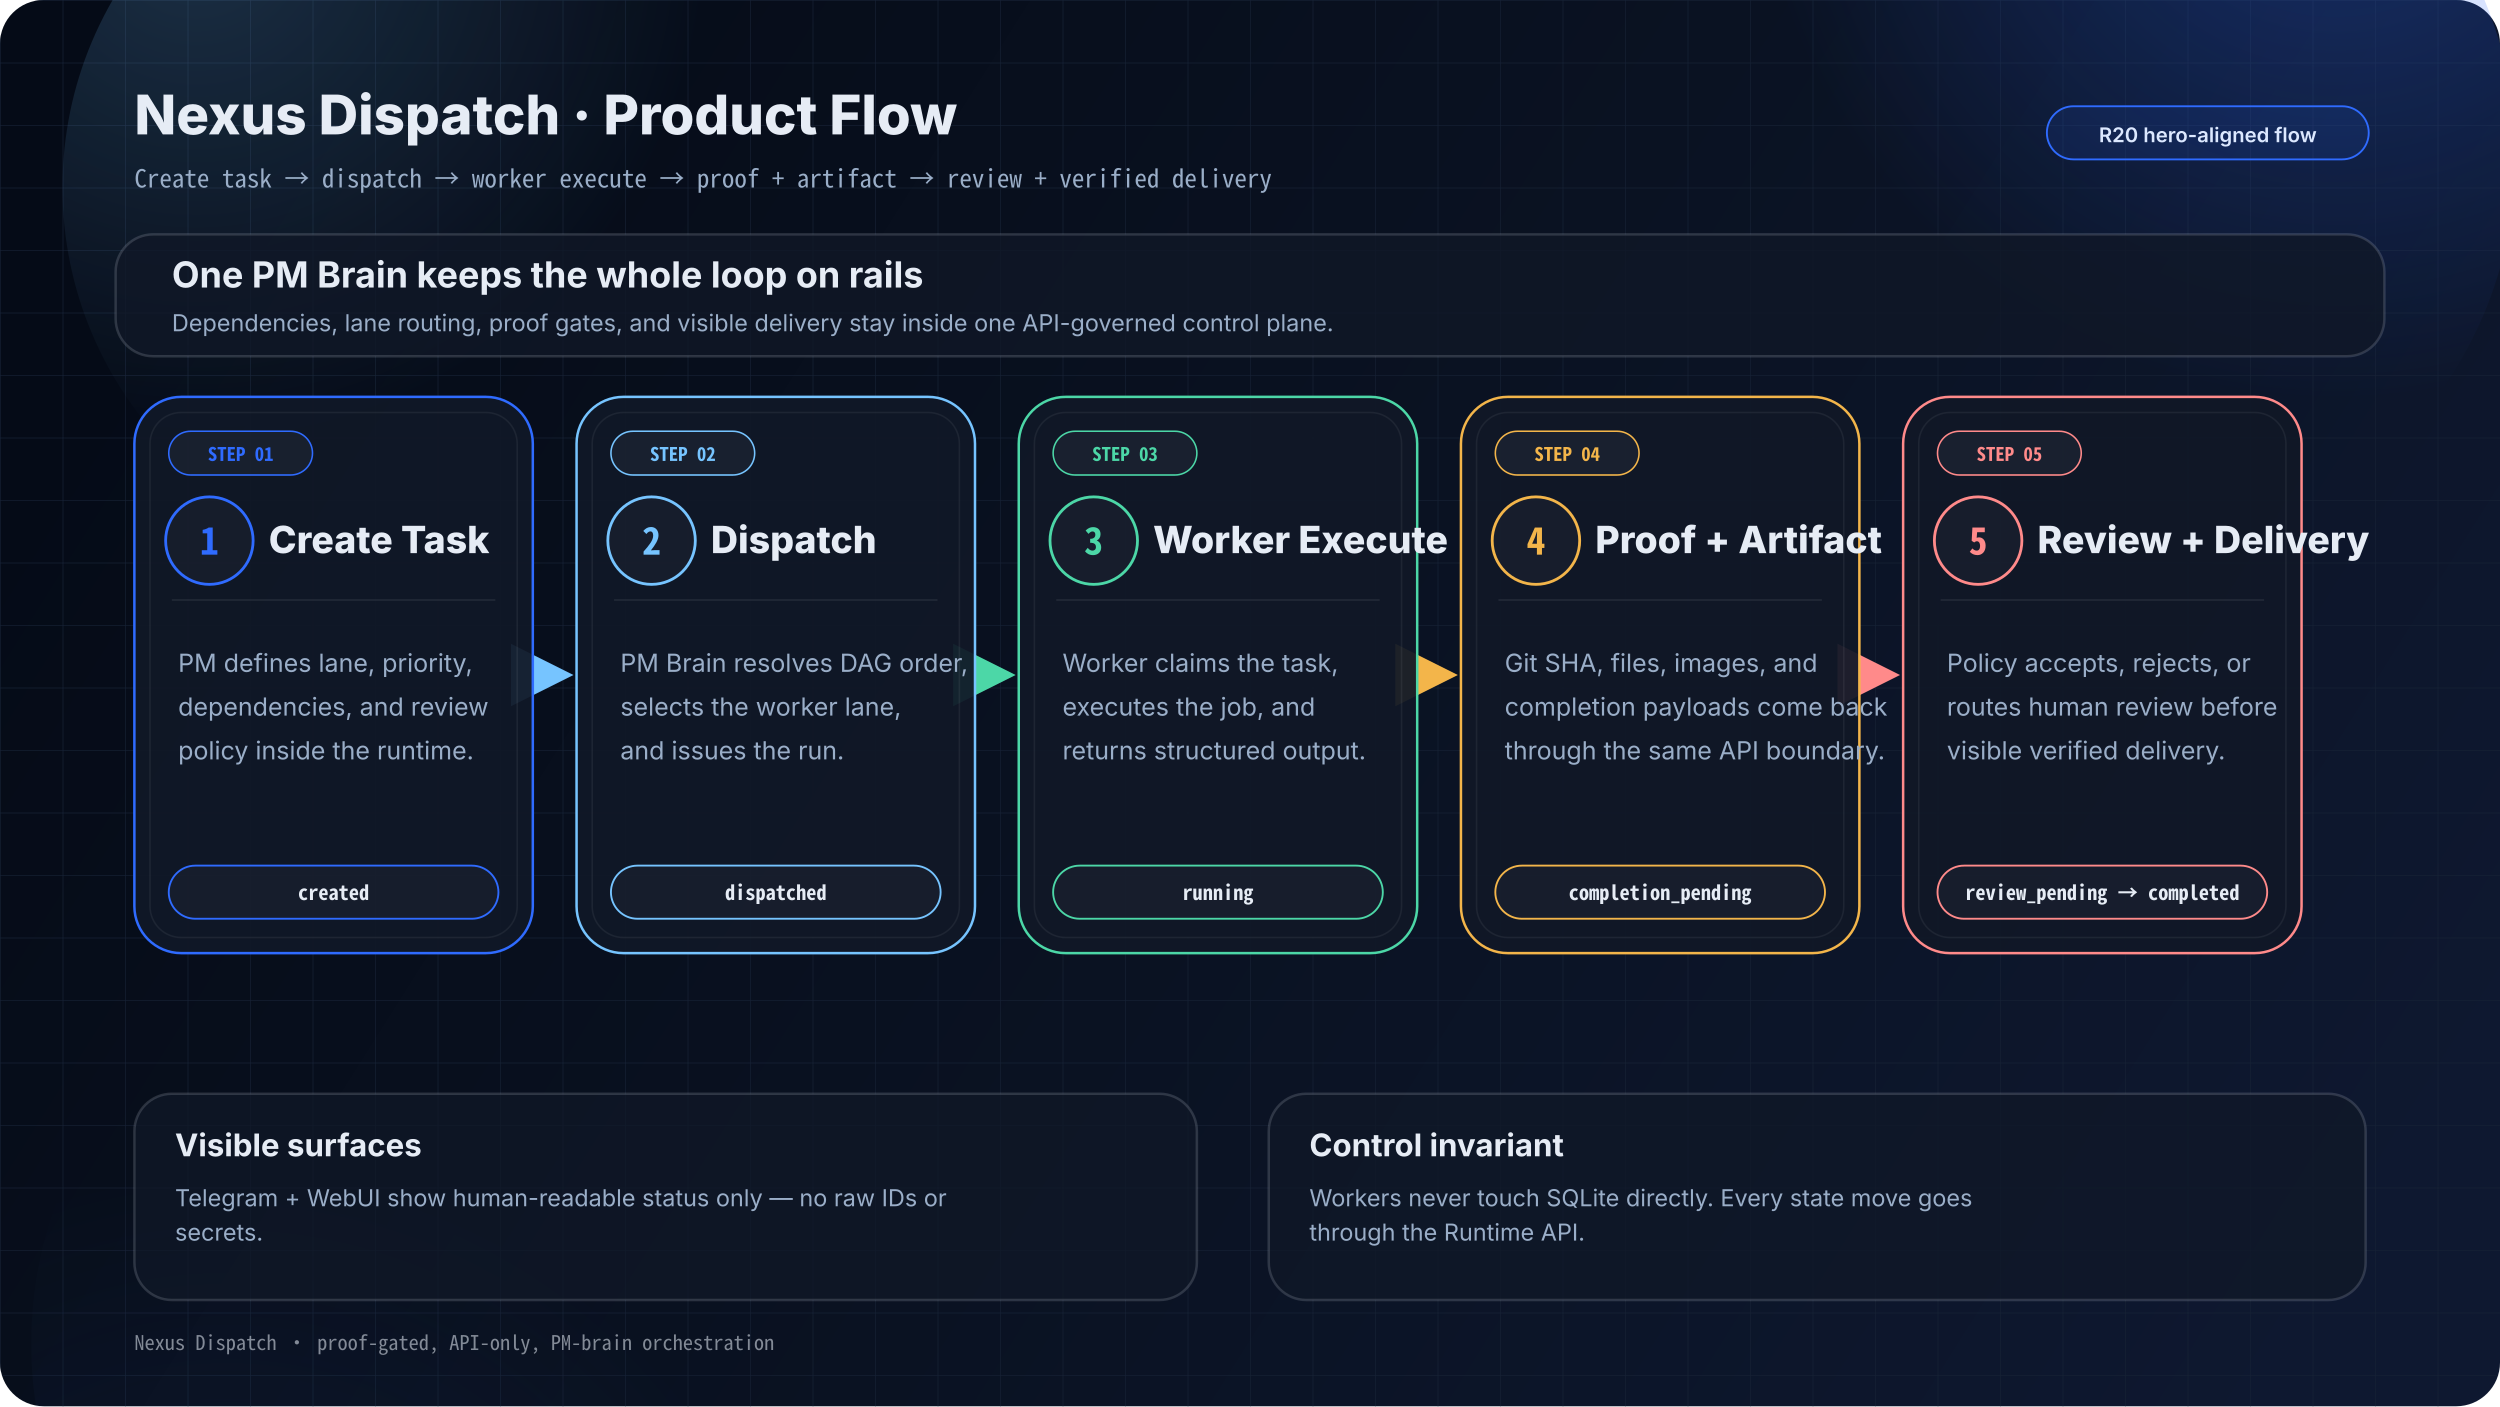
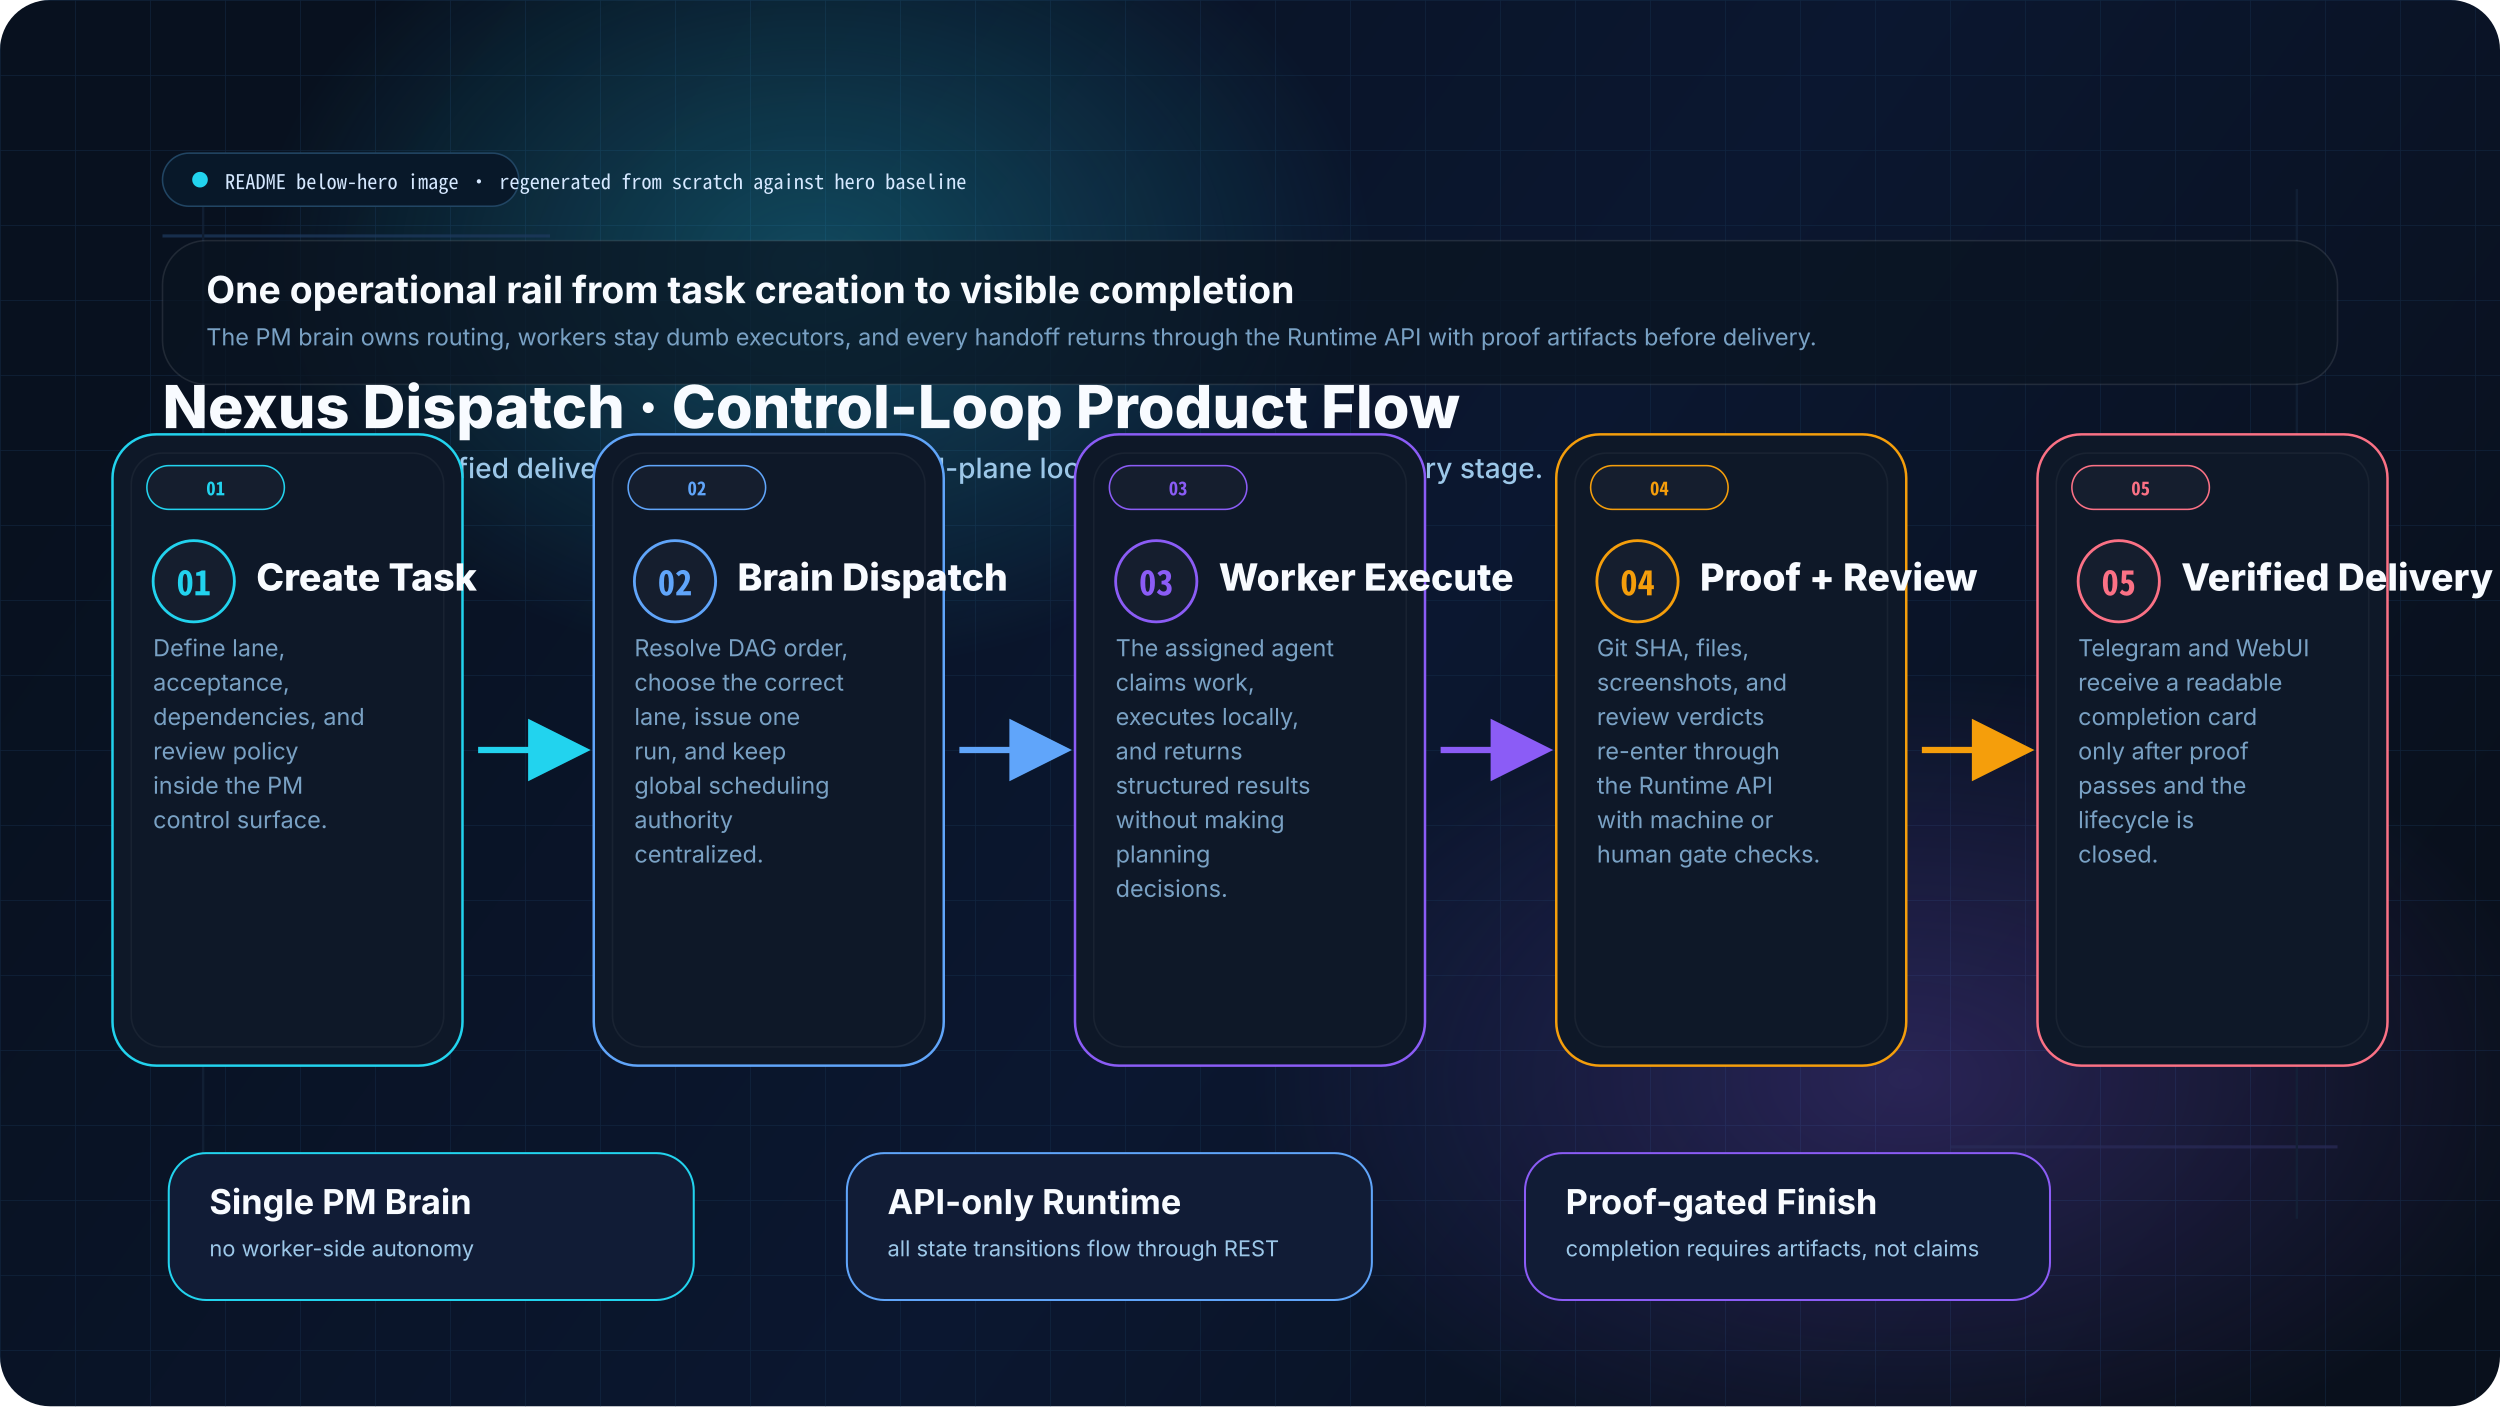
<svg xmlns="http://www.w3.org/2000/svg" width="1600" height="900" viewBox="0 0 1600 900" fill="none">
  <defs>
-     <linearGradient id="bgGrad" x1="180" y1="40" x2="1480" y2="860" gradientUnits="userSpaceOnUse">
-       <stop stop-color="#050B17" />
-       <stop offset="0.5" stop-color="#0A1222" />
-       <stop offset="1" stop-color="#0E1830" />
+     <linearGradient id="bg" x1="220" y1="40" x2="1380" y2="860" gradientUnits="userSpaceOnUse">
+       <stop stop-color="#08111F" />
+       <stop offset="0.55" stop-color="#0B1730" />
+       <stop offset="1" stop-color="#09101C" />
    </linearGradient>
-     <radialGradient id="glowBlue" cx="78%" cy="8%" r="72%">
-       <stop offset="0%" stop-color="rgba(47,107,255,0.32)" />
-       <stop offset="100%" stop-color="rgba(47,107,255,0)" />
+     <radialGradient id="glowCyan" cx="0" cy="0" r="1" gradientUnits="userSpaceOnUse" gradientTransform="translate(520 170) rotate(90) scale(260 360)">
+       <stop stop-color="#22D3EE" stop-opacity="0.28" />
+       <stop offset="1" stop-color="#22D3EE" stop-opacity="0" />
    </radialGradient>
-     <radialGradient id="glowCyan" cx="18%" cy="16%" r="68%">
-       <stop offset="0%" stop-color="rgba(118,196,255,0.20)" />
-       <stop offset="100%" stop-color="rgba(118,196,255,0)" />
+     <radialGradient id="glowViolet" cx="0" cy="0" r="1" gradientUnits="userSpaceOnUse" gradientTransform="translate(1220 690) rotate(90) scale(260 420)">
+       <stop stop-color="#8B5CF6" stop-opacity="0.24" />
+       <stop offset="1" stop-color="#8B5CF6" stop-opacity="0" />
    </radialGradient>
-     <radialGradient id="glowBottom" cx="24%" cy="100%" r="72%">
-       <stop offset="0%" stop-color="rgba(49,90,158,0.15)" />
-       <stop offset="100%" stop-color="rgba(49,90,158,0)" />
-     </radialGradient>
-     <pattern id="grid" width="40" height="40" patternUnits="userSpaceOnUse">
-       <path d="M 40 0 L 0 0 0 40" fill="none" stroke="#162235" stroke-width="0.8" />
+     <pattern id="grid" width="48" height="48" patternUnits="userSpaceOnUse">
+       <path d="M48 0H0V48" stroke="#17304D" stroke-width="1" stroke-opacity="0.55" />
    </pattern>
-     <filter id="softGlow" x="-50%" y="-50%" width="200%" height="200%">
-       <feGaussianBlur stdDeviation="18" result="blur" />
-       <feMerge>
-         <feMergeNode in="blur" />
-         <feMergeNode in="SourceGraphic" />
-       </feMerge>
-     </filter>
-     <marker id="arrowBlue" markerWidth="10" markerHeight="10" refX="8" refY="5" orient="auto">
-       <path d="M0 0L10 5L0 10Z" fill="#76C4FF" />
+     <marker id="arrow1" markerWidth="10" markerHeight="10" refX="8" refY="5" orient="auto">
+       <path d="M0 0L10 5L0 10Z" fill="#22D3EE" />
    </marker>
-     <marker id="arrowGreen" markerWidth="10" markerHeight="10" refX="8" refY="5" orient="auto">
-       <path d="M0 0L10 5L0 10Z" fill="#4CD7A7" />
+     <marker id="arrow2" markerWidth="10" markerHeight="10" refX="8" refY="5" orient="auto">
+       <path d="M0 0L10 5L0 10Z" fill="#60A5FA" />
    </marker>
-     <marker id="arrowAmber" markerWidth="10" markerHeight="10" refX="8" refY="5" orient="auto">
-       <path d="M0 0L10 5L0 10Z" fill="#F3B54A" />
+     <marker id="arrow3" markerWidth="10" markerHeight="10" refX="8" refY="5" orient="auto">
+       <path d="M0 0L10 5L0 10Z" fill="#8B5CF6" />
    </marker>
-     <marker id="arrowRose" markerWidth="10" markerHeight="10" refX="8" refY="5" orient="auto">
-       <path d="M0 0L10 5L0 10Z" fill="#FF8A8A" />
-     </marker>
-     <marker id="arrowSlate" markerWidth="10" markerHeight="10" refX="8" refY="5" orient="auto">
-       <path d="M0 0L10 5L0 10Z" fill="#9AAEC8" />
+     <marker id="arrow4" markerWidth="10" markerHeight="10" refX="8" refY="5" orient="auto">
+       <path d="M0 0L10 5L0 10Z" fill="#F59E0B" />
    </marker>
  </defs>
-   <rect width="1600" height="900" rx="28" fill="url(#bgGrad)" />
-   <rect width="1600" height="900" rx="28" fill="url(#grid)" />
-   <circle cx="1350" cy="100" r="260" fill="url(#glowBlue)" />
-   <circle cx="280" cy="120" r="240" fill="url(#glowCyan)" />
-   <circle cx="280" cy="860" r="260" fill="url(#glowBottom)" />
-   <text x="86" y="86" fill="#E6ECF5" font-size="35" font-weight="800" font-family="'Inter','Noto Sans CJK SC','Noto Sans CJK TC','Microsoft YaHei','PingFang SC','PingFang TC','DejaVu Sans',sans-serif" text-anchor="start">Nexus Dispatch · Product Flow</text>
-   <text x="86" y="120" fill="#9AAEC8" font-size="16" font-weight="400" font-family="'JetBrains Mono','Noto Sans Mono CJK SC','Noto Sans Mono CJK TC','DejaVu Sans Mono',monospace" text-anchor="start">Create task → dispatch → worker execute → proof + artifact → review + verified delivery</text>
-   <rect x="1310" y="68" width="206" height="34" rx="17" fill="rgba(47,107,255,0.10)" stroke="#2F6BFF" stroke-width="1.2" />
-   <text x="1413" y="91" fill="#DCE8FF" font-size="13" font-weight="600" font-family="'Inter','Noto Sans CJK SC','Noto Sans CJK TC','Microsoft YaHei','PingFang SC','PingFang TC','DejaVu Sans',sans-serif" text-anchor="middle">R20 hero-aligned flow</text>
-   <rect x="74" y="150" width="1452" height="78" rx="24" fill="rgba(16,24,39,0.78)" stroke="rgba(230,236,245,0.16)" stroke-width="1.6" />
-   <text x="110" y="184" fill="#E6ECF5" font-size="23" font-weight="700" font-family="'Inter','Noto Sans CJK SC','Noto Sans CJK TC','Microsoft YaHei','PingFang SC','PingFang TC','DejaVu Sans',sans-serif" text-anchor="start">One PM Brain keeps the whole loop on rails</text>
-   <text x="110" y="212" fill="#9AAEC8" font-size="15" font-weight="400" font-family="'Inter','Noto Sans CJK SC','Noto Sans CJK TC','Microsoft YaHei','PingFang SC','PingFang TC','DejaVu Sans',sans-serif" text-anchor="start">Dependencies, lane routing, proof gates, and visible delivery stay inside one API-governed control plane.</text>
-   <path d="M349 432 L359 432" stroke="#76C4FF" stroke-width="4" marker-end="url(#arrowBlue)" />
-   <path d="M632 432 L642 432" stroke="#4CD7A7" stroke-width="4" marker-end="url(#arrowGreen)" />
-   <path d="M915 432 L925 432" stroke="#F3B54A" stroke-width="4" marker-end="url(#arrowAmber)" />
-   <path d="M1198 432 L1208 432" stroke="#FF8A8A" stroke-width="4" marker-end="url(#arrowRose)" />
-   <rect x="86" y="254" width="255" height="356" rx="30" fill="rgba(16,24,39,0.94)" stroke="#2F6BFF" stroke-width="1.6" />
-   <rect x="96" y="264" width="235" height="336" rx="20" fill="none" stroke="rgba(255,255,255,0.06)" />
-   <rect x="108" y="276" width="92" height="28" rx="14" fill="rgba(255,255,255,0.04)" stroke="#2F6BFF" />
-   <text x="154" y="295" fill="#2F6BFF" font-size="12" font-weight="700" font-family="'JetBrains Mono','Noto Sans Mono CJK SC','Noto Sans Mono CJK TC','DejaVu Sans Mono',monospace" text-anchor="middle">STEP 01</text>
-   <circle cx="134" cy="346" r="28" fill="rgba(255,255,255,0.03)" stroke="#2F6BFF" stroke-width="1.8" />
-   <text x="134" y="355" fill="#2F6BFF" font-size="24" font-weight="800" font-family="'JetBrains Mono','Noto Sans Mono CJK SC','Noto Sans Mono CJK TC','DejaVu Sans Mono',monospace" text-anchor="middle">1</text>
-   <text x="172" y="354" fill="#E6ECF5" font-size="24" font-weight="800" font-family="'Inter','Noto Sans CJK SC','Noto Sans CJK TC','Microsoft YaHei','PingFang SC','PingFang TC','DejaVu Sans',sans-serif" text-anchor="start">Create Task</text>
-   <line x1="110" y1="384" x2="317" y2="384" stroke="rgba(255,255,255,0.08)" />
-   <text x="114" y="430" fill="#9AAEC8" font-size="16" font-weight="400" font-family="'Inter','Noto Sans CJK SC','Noto Sans CJK TC','Microsoft YaHei','PingFang SC','PingFang TC','DejaVu Sans',sans-serif" text-anchor="start">
-     <tspan x="114" dy="0">PM defines lane, priority,</tspan>
-     <tspan x="114" dy="28">dependencies, and review</tspan>
-     <tspan x="114" dy="28">policy inside the runtime.</tspan>
+   <rect width="1600" height="900" rx="32" fill="url(#bg)" />
+   <rect width="1600" height="900" rx="32" fill="url(#grid)" />
+   <rect width="1600" height="900" rx="32" fill="url(#glowCyan)" />
+   <rect width="1600" height="900" rx="32" fill="url(#glowViolet)" />
+   <g opacity="0.7">
+     <path d="M104 151H352" stroke="#1E3A5F" stroke-width="2" />
+     <path d="M1248 734H1496" stroke="#2A2B59" stroke-width="2" />
+     <path d="M130 121L130 780" stroke="#14243A" stroke-width="1.5" />
+     <path d="M1470 121L1470 780" stroke="#14243A" stroke-width="1.5" />
+   </g>
+   <g>
+     <rect x="104" y="98" width="228" height="34" rx="17" fill="#081829" stroke="#214563" />
+     <circle cx="128" cy="115" r="5" fill="#22D3EE" />
+     <text x="144" y="121" fill="#D5E8FF" font-size="13" font-family="JetBrains Mono,Noto Sans Mono CJK SC,Noto Sans Mono CJK TC,DejaVu Sans Mono,monospace">README below-hero image · regenerated from scratch against hero baseline</text>
+   </g>
+   <g>
+     <rect x="104" y="154" width="1392" height="92" rx="28" fill="rgba(10,20,34,0.70)" stroke="rgba(255,255,255,0.10)" />
+     <text x="132" y="194" fill="#F8FBFF" font-size="24" font-weight="700" font-family="Inter,Noto Sans CJK SC,Noto Sans CJK TC,Microsoft YaHei,PingFang SC,PingFang TC,Heiti TC,Arial Unicode MS,DejaVu Sans,sans-serif">One operational rail from task creation to visible completion</text>
+     <text x="132" y="221" fill="#79A1C4" font-size="15" font-weight="400" font-family="Inter,Noto Sans CJK SC,Noto Sans CJK TC,Microsoft YaHei,PingFang SC,PingFang TC,Heiti TC,Arial Unicode MS,DejaVu Sans,sans-serif">
+       <tspan x="132" dy="0">The PM brain owns routing, workers stay dumb executors, and every handoff returns through the Runtime API with proof artifacts before delivery.</tspan>
+     </text>
+   </g>
+   <text x="104" y="274" fill="#F8FBFF" font-size="38" font-weight="800" font-family="Inter,Noto Sans CJK SC,Noto Sans CJK TC,Microsoft YaHei,PingFang SC,PingFang TC,Heiti TC,Arial Unicode MS,DejaVu Sans,sans-serif">Nexus Dispatch · Control-Loop Product Flow</text>
+   <text x="104" y="306" fill="#9CC7E8" font-size="18" font-weight="500" font-family="Inter,Noto Sans CJK SC,Noto Sans CJK TC,Microsoft YaHei,PingFang SC,PingFang TC,Heiti TC,Arial Unicode MS,DejaVu Sans,sans-serif">
+     <tspan x="104" dy="0">From PM intent to verified delivery — one premium control-plane loop with visible proof at every stage.</tspan>
  </text>
-   <rect x="108" y="554" width="211" height="34" rx="17" fill="rgba(255,255,255,0.03)" stroke="#2F6BFF" stroke-width="1.2" />
-   <text x="213.5" y="576" fill="#E6ECF5" font-size="13" font-weight="600" font-family="'JetBrains Mono','Noto Sans Mono CJK SC','Noto Sans Mono CJK TC','DejaVu Sans Mono',monospace" text-anchor="middle">created</text>
-   <rect x="369" y="254" width="255" height="356" rx="30" fill="rgba(16,24,39,0.94)" stroke="#76C4FF" stroke-width="1.6" />
-   <rect x="379" y="264" width="235" height="336" rx="20" fill="none" stroke="rgba(255,255,255,0.06)" />
-   <rect x="391" y="276" width="92" height="28" rx="14" fill="rgba(255,255,255,0.04)" stroke="#76C4FF" />
-   <text x="437" y="295" fill="#76C4FF" font-size="12" font-weight="700" font-family="'JetBrains Mono','Noto Sans Mono CJK SC','Noto Sans Mono CJK TC','DejaVu Sans Mono',monospace" text-anchor="middle">STEP 02</text>
-   <circle cx="417" cy="346" r="28" fill="rgba(255,255,255,0.03)" stroke="#76C4FF" stroke-width="1.8" />
-   <text x="417" y="355" fill="#76C4FF" font-size="24" font-weight="800" font-family="'JetBrains Mono','Noto Sans Mono CJK SC','Noto Sans Mono CJK TC','DejaVu Sans Mono',monospace" text-anchor="middle">2</text>
-   <text x="455" y="354" fill="#E6ECF5" font-size="24" font-weight="800" font-family="'Inter','Noto Sans CJK SC','Noto Sans CJK TC','Microsoft YaHei','PingFang SC','PingFang TC','DejaVu Sans',sans-serif" text-anchor="start">Dispatch</text>
-   <line x1="393" y1="384" x2="600" y2="384" stroke="rgba(255,255,255,0.08)" />
-   <text x="397" y="430" fill="#9AAEC8" font-size="16" font-weight="400" font-family="'Inter','Noto Sans CJK SC','Noto Sans CJK TC','Microsoft YaHei','PingFang SC','PingFang TC','DejaVu Sans',sans-serif" text-anchor="start">
-     <tspan x="397" dy="0">PM Brain resolves DAG order,</tspan>
-     <tspan x="397" dy="28">selects the worker lane,</tspan>
-     <tspan x="397" dy="28">and issues the run.</tspan>
-   </text>
-   <rect x="391" y="554" width="211" height="34" rx="17" fill="rgba(255,255,255,0.03)" stroke="#76C4FF" stroke-width="1.2" />
-   <text x="496.5" y="576" fill="#E6ECF5" font-size="13" font-weight="600" font-family="'JetBrains Mono','Noto Sans Mono CJK SC','Noto Sans Mono CJK TC','DejaVu Sans Mono',monospace" text-anchor="middle">dispatched</text>
-   <rect x="652" y="254" width="255" height="356" rx="30" fill="rgba(16,24,39,0.94)" stroke="#4CD7A7" stroke-width="1.6" />
-   <rect x="662" y="264" width="235" height="336" rx="20" fill="none" stroke="rgba(255,255,255,0.06)" />
-   <rect x="674" y="276" width="92" height="28" rx="14" fill="rgba(255,255,255,0.04)" stroke="#4CD7A7" />
-   <text x="720" y="295" fill="#4CD7A7" font-size="12" font-weight="700" font-family="'JetBrains Mono','Noto Sans Mono CJK SC','Noto Sans Mono CJK TC','DejaVu Sans Mono',monospace" text-anchor="middle">STEP 03</text>
-   <circle cx="700" cy="346" r="28" fill="rgba(255,255,255,0.03)" stroke="#4CD7A7" stroke-width="1.8" />
-   <text x="700" y="355" fill="#4CD7A7" font-size="24" font-weight="800" font-family="'JetBrains Mono','Noto Sans Mono CJK SC','Noto Sans Mono CJK TC','DejaVu Sans Mono',monospace" text-anchor="middle">3</text>
-   <text x="738" y="354" fill="#E6ECF5" font-size="24" font-weight="800" font-family="'Inter','Noto Sans CJK SC','Noto Sans CJK TC','Microsoft YaHei','PingFang SC','PingFang TC','DejaVu Sans',sans-serif" text-anchor="start">Worker Execute</text>
-   <line x1="676" y1="384" x2="883" y2="384" stroke="rgba(255,255,255,0.08)" />
-   <text x="680" y="430" fill="#9AAEC8" font-size="16" font-weight="400" font-family="'Inter','Noto Sans CJK SC','Noto Sans CJK TC','Microsoft YaHei','PingFang SC','PingFang TC','DejaVu Sans',sans-serif" text-anchor="start">
-     <tspan x="680" dy="0">Worker claims the task,</tspan>
-     <tspan x="680" dy="28">executes the job, and</tspan>
-     <tspan x="680" dy="28">returns structured output.</tspan>
-   </text>
-   <rect x="674" y="554" width="211" height="34" rx="17" fill="rgba(255,255,255,0.03)" stroke="#4CD7A7" stroke-width="1.2" />
-   <text x="779.5" y="576" fill="#E6ECF5" font-size="13" font-weight="600" font-family="'JetBrains Mono','Noto Sans Mono CJK SC','Noto Sans Mono CJK TC','DejaVu Sans Mono',monospace" text-anchor="middle">running</text>
-   <rect x="935" y="254" width="255" height="356" rx="30" fill="rgba(16,24,39,0.94)" stroke="#F3B54A" stroke-width="1.6" />
-   <rect x="945" y="264" width="235" height="336" rx="20" fill="none" stroke="rgba(255,255,255,0.06)" />
-   <rect x="957" y="276" width="92" height="28" rx="14" fill="rgba(255,255,255,0.04)" stroke="#F3B54A" />
-   <text x="1003" y="295" fill="#F3B54A" font-size="12" font-weight="700" font-family="'JetBrains Mono','Noto Sans Mono CJK SC','Noto Sans Mono CJK TC','DejaVu Sans Mono',monospace" text-anchor="middle">STEP 04</text>
-   <circle cx="983" cy="346" r="28" fill="rgba(255,255,255,0.03)" stroke="#F3B54A" stroke-width="1.8" />
-   <text x="983" y="355" fill="#F3B54A" font-size="24" font-weight="800" font-family="'JetBrains Mono','Noto Sans Mono CJK SC','Noto Sans Mono CJK TC','DejaVu Sans Mono',monospace" text-anchor="middle">4</text>
-   <text x="1021" y="354" fill="#E6ECF5" font-size="24" font-weight="800" font-family="'Inter','Noto Sans CJK SC','Noto Sans CJK TC','Microsoft YaHei','PingFang SC','PingFang TC','DejaVu Sans',sans-serif" text-anchor="start">Proof + Artifact</text>
-   <line x1="959" y1="384" x2="1166" y2="384" stroke="rgba(255,255,255,0.08)" />
-   <text x="963" y="430" fill="#9AAEC8" font-size="16" font-weight="400" font-family="'Inter','Noto Sans CJK SC','Noto Sans CJK TC','Microsoft YaHei','PingFang SC','PingFang TC','DejaVu Sans',sans-serif" text-anchor="start">
-     <tspan x="963" dy="0">Git SHA, files, images, and</tspan>
-     <tspan x="963" dy="28">completion payloads come back</tspan>
-     <tspan x="963" dy="28">through the same API boundary.</tspan>
-   </text>
-   <rect x="957" y="554" width="211" height="34" rx="17" fill="rgba(255,255,255,0.03)" stroke="#F3B54A" stroke-width="1.2" />
-   <text x="1062.5" y="576" fill="#E6ECF5" font-size="13" font-weight="600" font-family="'JetBrains Mono','Noto Sans Mono CJK SC','Noto Sans Mono CJK TC','DejaVu Sans Mono',monospace" text-anchor="middle">completion_pending</text>
-   <rect x="1218" y="254" width="255" height="356" rx="30" fill="rgba(16,24,39,0.94)" stroke="#FF8A8A" stroke-width="1.6" />
-   <rect x="1228" y="264" width="235" height="336" rx="20" fill="none" stroke="rgba(255,255,255,0.06)" />
-   <rect x="1240" y="276" width="92" height="28" rx="14" fill="rgba(255,255,255,0.04)" stroke="#FF8A8A" />
-   <text x="1286" y="295" fill="#FF8A8A" font-size="12" font-weight="700" font-family="'JetBrains Mono','Noto Sans Mono CJK SC','Noto Sans Mono CJK TC','DejaVu Sans Mono',monospace" text-anchor="middle">STEP 05</text>
-   <circle cx="1266" cy="346" r="28" fill="rgba(255,255,255,0.03)" stroke="#FF8A8A" stroke-width="1.8" />
-   <text x="1266" y="355" fill="#FF8A8A" font-size="24" font-weight="800" font-family="'JetBrains Mono','Noto Sans Mono CJK SC','Noto Sans Mono CJK TC','DejaVu Sans Mono',monospace" text-anchor="middle">5</text>
-   <text x="1304" y="354" fill="#E6ECF5" font-size="24" font-weight="800" font-family="'Inter','Noto Sans CJK SC','Noto Sans CJK TC','Microsoft YaHei','PingFang SC','PingFang TC','DejaVu Sans',sans-serif" text-anchor="start">Review + Delivery</text>
-   <line x1="1242" y1="384" x2="1449" y2="384" stroke="rgba(255,255,255,0.08)" />
-   <text x="1246" y="430" fill="#9AAEC8" font-size="16" font-weight="400" font-family="'Inter','Noto Sans CJK SC','Noto Sans CJK TC','Microsoft YaHei','PingFang SC','PingFang TC','DejaVu Sans',sans-serif" text-anchor="start">
-     <tspan x="1246" dy="0">Policy accepts, rejects, or</tspan>
-     <tspan x="1246" dy="28">routes human review before</tspan>
-     <tspan x="1246" dy="28">visible verified delivery.</tspan>
-   </text>
-   <rect x="1240" y="554" width="211" height="34" rx="17" fill="rgba(255,255,255,0.03)" stroke="#FF8A8A" stroke-width="1.2" />
-   <text x="1345.5" y="576" fill="#E6ECF5" font-size="13" font-weight="600" font-family="'JetBrains Mono','Noto Sans Mono CJK SC','Noto Sans Mono CJK TC','DejaVu Sans Mono',monospace" text-anchor="middle">review_pending → completed</text>
-   <rect x="86" y="700" width="680" height="132" rx="24" fill="rgba(16,24,39,0.72)" stroke="rgba(230,236,245,0.16)" stroke-width="1.6" />
-   <rect x="812" y="700" width="702" height="132" rx="24" fill="rgba(16,24,39,0.72)" stroke="rgba(230,236,245,0.16)" stroke-width="1.6" />
-   <text x="112" y="740" fill="#E6ECF5" font-size="20" font-weight="700" font-family="'Inter','Noto Sans CJK SC','Noto Sans CJK TC','Microsoft YaHei','PingFang SC','PingFang TC','DejaVu Sans',sans-serif" text-anchor="start">Visible surfaces</text>
-   <text x="838" y="740" fill="#E6ECF5" font-size="20" font-weight="700" font-family="'Inter','Noto Sans CJK SC','Noto Sans CJK TC','Microsoft YaHei','PingFang SC','PingFang TC','DejaVu Sans',sans-serif" text-anchor="start">Control invariant</text>
-   <text x="86" y="864" fill="rgba(230,236,245,0.55)" font-size="13" font-weight="400" font-family="'JetBrains Mono','Noto Sans Mono CJK SC','Noto Sans Mono CJK TC','DejaVu Sans Mono',monospace" text-anchor="start">Nexus Dispatch · proof-gated, API-only, PM-brain orchestration</text>
-   <text x="112" y="772" fill="#9AAEC8" font-size="15" font-weight="400" font-family="'Inter','Noto Sans CJK SC','Noto Sans CJK TC','Microsoft YaHei','PingFang SC','PingFang TC','DejaVu Sans',sans-serif" text-anchor="start">
-     <tspan x="112" dy="0">Telegram + WebUI show human-readable status only — no raw IDs or</tspan>
-     <tspan x="112" dy="22">secrets.</tspan>
-   </text>
-   <text x="838" y="772" fill="#9AAEC8" font-size="15" font-weight="400" font-family="'Inter','Noto Sans CJK SC','Noto Sans CJK TC','Microsoft YaHei','PingFang SC','PingFang TC','DejaVu Sans',sans-serif" text-anchor="start">
-     <tspan x="838" dy="0">Workers never touch SQLite directly. Every state move goes</tspan>
-     <tspan x="838" dy="22">through the Runtime API.</tspan>
-   </text>
+   <path d="M306 480 C338 480 338 480 370 480" stroke="#22D3EE" stroke-width="4" marker-end="url(#arrow1)" />
+   <path d="M614 480 C646 480 646 480 678 480" stroke="#60A5FA" stroke-width="4" marker-end="url(#arrow2)" />
+   <path d="M922 480 C954 480 954 480 986 480" stroke="#8B5CF6" stroke-width="4" marker-end="url(#arrow3)" />
+   <path d="M1230 480 C1262 480 1262 480 1294 480" stroke="#F59E0B" stroke-width="4" marker-end="url(#arrow4)" />
+   <g>
+     <rect x="72" y="278" width="224" height="404" rx="28" fill="#0E1828" stroke="#22D3EE" stroke-width="1.6" />
+     <rect x="84" y="290" width="200" height="380" rx="20" fill="none" stroke="rgba(255,255,255,0.05)" />
+     <rect x="94" y="298" width="88" height="28" rx="14" fill="rgba(255,255,255,0.03)" stroke="#22D3EE" />
+     <text x="138" y="317" fill="#22D3EE" font-size="12" font-weight="700" font-family="JetBrains Mono,Noto Sans Mono CJK SC,Noto Sans Mono CJK TC,DejaVu Sans Mono,monospace" text-anchor="middle">01</text>
+     <circle cx="124" cy="372" r="26" fill="rgba(255,255,255,0.03)" stroke="#22D3EE" stroke-width="1.8" />
+     <text x="124" y="381" fill="#22D3EE" font-size="22" font-weight="800" font-family="JetBrains Mono,Noto Sans Mono CJK SC,Noto Sans Mono CJK TC,DejaVu Sans Mono,monospace" text-anchor="middle">01</text>
+     <text x="164" y="378" fill="#F8FBFF" font-size="24" font-weight="800" font-family="Inter,Noto Sans CJK SC,Noto Sans CJK TC,Microsoft YaHei,PingFang SC,PingFang TC,Heiti TC,Arial Unicode MS,DejaVu Sans,sans-serif">Create Task</text>
+     <text x="98" y="420" fill="#79A1C4" font-size="15" font-weight="400" font-family="Inter,Noto Sans CJK SC,Noto Sans CJK TC,Microsoft YaHei,PingFang SC,PingFang TC,Heiti TC,Arial Unicode MS,DejaVu Sans,sans-serif">
+       <tspan x="98" dy="0">Define lane,</tspan>
+       <tspan x="98" dy="22">acceptance,</tspan>
+       <tspan x="98" dy="22">dependencies, and</tspan>
+       <tspan x="98" dy="22">review policy</tspan>
+       <tspan x="98" dy="22">inside the PM</tspan>
+       <tspan x="98" dy="22">control surface.</tspan>
+     </text>
+   </g>
+   <g>
+     <rect x="380" y="278" width="224" height="404" rx="28" fill="#0E1828" stroke="#60A5FA" stroke-width="1.6" />
+     <rect x="392" y="290" width="200" height="380" rx="20" fill="none" stroke="rgba(255,255,255,0.05)" />
+     <rect x="402" y="298" width="88" height="28" rx="14" fill="rgba(255,255,255,0.03)" stroke="#60A5FA" />
+     <text x="446" y="317" fill="#60A5FA" font-size="12" font-weight="700" font-family="JetBrains Mono,Noto Sans Mono CJK SC,Noto Sans Mono CJK TC,DejaVu Sans Mono,monospace" text-anchor="middle">02</text>
+     <circle cx="432" cy="372" r="26" fill="rgba(255,255,255,0.03)" stroke="#60A5FA" stroke-width="1.8" />
+     <text x="432" y="381" fill="#60A5FA" font-size="22" font-weight="800" font-family="JetBrains Mono,Noto Sans Mono CJK SC,Noto Sans Mono CJK TC,DejaVu Sans Mono,monospace" text-anchor="middle">02</text>
+     <text x="472" y="378" fill="#F8FBFF" font-size="24" font-weight="800" font-family="Inter,Noto Sans CJK SC,Noto Sans CJK TC,Microsoft YaHei,PingFang SC,PingFang TC,Heiti TC,Arial Unicode MS,DejaVu Sans,sans-serif">Brain Dispatch</text>
+     <text x="406" y="420" fill="#79A1C4" font-size="15" font-weight="400" font-family="Inter,Noto Sans CJK SC,Noto Sans CJK TC,Microsoft YaHei,PingFang SC,PingFang TC,Heiti TC,Arial Unicode MS,DejaVu Sans,sans-serif">
+       <tspan x="406" dy="0">Resolve DAG order,</tspan>
+       <tspan x="406" dy="22">choose the correct</tspan>
+       <tspan x="406" dy="22">lane, issue one</tspan>
+       <tspan x="406" dy="22">run, and keep</tspan>
+       <tspan x="406" dy="22">global scheduling</tspan>
+       <tspan x="406" dy="22">authority</tspan>
+       <tspan x="406" dy="22">centralized.</tspan>
+     </text>
+   </g>
+   <g>
+     <rect x="688" y="278" width="224" height="404" rx="28" fill="#0E1828" stroke="#8B5CF6" stroke-width="1.6" />
+     <rect x="700" y="290" width="200" height="380" rx="20" fill="none" stroke="rgba(255,255,255,0.05)" />
+     <rect x="710" y="298" width="88" height="28" rx="14" fill="rgba(255,255,255,0.03)" stroke="#8B5CF6" />
+     <text x="754" y="317" fill="#8B5CF6" font-size="12" font-weight="700" font-family="JetBrains Mono,Noto Sans Mono CJK SC,Noto Sans Mono CJK TC,DejaVu Sans Mono,monospace" text-anchor="middle">03</text>
+     <circle cx="740" cy="372" r="26" fill="rgba(255,255,255,0.03)" stroke="#8B5CF6" stroke-width="1.8" />
+     <text x="740" y="381" fill="#8B5CF6" font-size="22" font-weight="800" font-family="JetBrains Mono,Noto Sans Mono CJK SC,Noto Sans Mono CJK TC,DejaVu Sans Mono,monospace" text-anchor="middle">03</text>
+     <text x="780" y="378" fill="#F8FBFF" font-size="24" font-weight="800" font-family="Inter,Noto Sans CJK SC,Noto Sans CJK TC,Microsoft YaHei,PingFang SC,PingFang TC,Heiti TC,Arial Unicode MS,DejaVu Sans,sans-serif">Worker Execute</text>
+     <text x="714" y="420" fill="#79A1C4" font-size="15" font-weight="400" font-family="Inter,Noto Sans CJK SC,Noto Sans CJK TC,Microsoft YaHei,PingFang SC,PingFang TC,Heiti TC,Arial Unicode MS,DejaVu Sans,sans-serif">
+       <tspan x="714" dy="0">The assigned agent</tspan>
+       <tspan x="714" dy="22">claims work,</tspan>
+       <tspan x="714" dy="22">executes locally,</tspan>
+       <tspan x="714" dy="22">and returns</tspan>
+       <tspan x="714" dy="22">structured results</tspan>
+       <tspan x="714" dy="22">without making</tspan>
+       <tspan x="714" dy="22">planning</tspan>
+       <tspan x="714" dy="22">decisions.</tspan>
+     </text>
+   </g>
+   <g>
+     <rect x="996" y="278" width="224" height="404" rx="28" fill="#0E1828" stroke="#F59E0B" stroke-width="1.6" />
+     <rect x="1008" y="290" width="200" height="380" rx="20" fill="none" stroke="rgba(255,255,255,0.05)" />
+     <rect x="1018" y="298" width="88" height="28" rx="14" fill="rgba(255,255,255,0.03)" stroke="#F59E0B" />
+     <text x="1062" y="317" fill="#F59E0B" font-size="12" font-weight="700" font-family="JetBrains Mono,Noto Sans Mono CJK SC,Noto Sans Mono CJK TC,DejaVu Sans Mono,monospace" text-anchor="middle">04</text>
+     <circle cx="1048" cy="372" r="26" fill="rgba(255,255,255,0.03)" stroke="#F59E0B" stroke-width="1.8" />
+     <text x="1048" y="381" fill="#F59E0B" font-size="22" font-weight="800" font-family="JetBrains Mono,Noto Sans Mono CJK SC,Noto Sans Mono CJK TC,DejaVu Sans Mono,monospace" text-anchor="middle">04</text>
+     <text x="1088" y="378" fill="#F8FBFF" font-size="24" font-weight="800" font-family="Inter,Noto Sans CJK SC,Noto Sans CJK TC,Microsoft YaHei,PingFang SC,PingFang TC,Heiti TC,Arial Unicode MS,DejaVu Sans,sans-serif">Proof + Review</text>
+     <text x="1022" y="420" fill="#79A1C4" font-size="15" font-weight="400" font-family="Inter,Noto Sans CJK SC,Noto Sans CJK TC,Microsoft YaHei,PingFang SC,PingFang TC,Heiti TC,Arial Unicode MS,DejaVu Sans,sans-serif">
+       <tspan x="1022" dy="0">Git SHA, files,</tspan>
+       <tspan x="1022" dy="22">screenshots, and</tspan>
+       <tspan x="1022" dy="22">review verdicts</tspan>
+       <tspan x="1022" dy="22">re-enter through</tspan>
+       <tspan x="1022" dy="22">the Runtime API</tspan>
+       <tspan x="1022" dy="22">with machine or</tspan>
+       <tspan x="1022" dy="22">human gate checks.</tspan>
+     </text>
+   </g>
+   <g>
+     <rect x="1304" y="278" width="224" height="404" rx="28" fill="#0E1828" stroke="#FB7185" stroke-width="1.6" />
+     <rect x="1316" y="290" width="200" height="380" rx="20" fill="none" stroke="rgba(255,255,255,0.05)" />
+     <rect x="1326" y="298" width="88" height="28" rx="14" fill="rgba(255,255,255,0.03)" stroke="#FB7185" />
+     <text x="1370" y="317" fill="#FB7185" font-size="12" font-weight="700" font-family="JetBrains Mono,Noto Sans Mono CJK SC,Noto Sans Mono CJK TC,DejaVu Sans Mono,monospace" text-anchor="middle">05</text>
+     <circle cx="1356" cy="372" r="26" fill="rgba(255,255,255,0.03)" stroke="#FB7185" stroke-width="1.8" />
+     <text x="1356" y="381" fill="#FB7185" font-size="22" font-weight="800" font-family="JetBrains Mono,Noto Sans Mono CJK SC,Noto Sans Mono CJK TC,DejaVu Sans Mono,monospace" text-anchor="middle">05</text>
+     <text x="1396" y="378" fill="#F8FBFF" font-size="24" font-weight="800" font-family="Inter,Noto Sans CJK SC,Noto Sans CJK TC,Microsoft YaHei,PingFang SC,PingFang TC,Heiti TC,Arial Unicode MS,DejaVu Sans,sans-serif">Verified Delivery</text>
+     <text x="1330" y="420" fill="#79A1C4" font-size="15" font-weight="400" font-family="Inter,Noto Sans CJK SC,Noto Sans CJK TC,Microsoft YaHei,PingFang SC,PingFang TC,Heiti TC,Arial Unicode MS,DejaVu Sans,sans-serif">
+       <tspan x="1330" dy="0">Telegram and WebUI</tspan>
+       <tspan x="1330" dy="22">receive a readable</tspan>
+       <tspan x="1330" dy="22">completion card</tspan>
+       <tspan x="1330" dy="22">only after proof</tspan>
+       <tspan x="1330" dy="22">passes and the</tspan>
+       <tspan x="1330" dy="22">lifecycle is</tspan>
+       <tspan x="1330" dy="22">closed.</tspan>
+     </text>
+   </g>
+   <g>
+     <rect x="108" y="738" width="336" height="94" rx="24" fill="#111C36" stroke="#22D3EE" stroke-width="1.3" />
+     <text x="134" y="777" fill="#F8FBFF" font-size="22" font-weight="700" font-family="Inter,Noto Sans CJK SC,Noto Sans CJK TC,Microsoft YaHei,PingFang SC,PingFang TC,Heiti TC,Arial Unicode MS,DejaVu Sans,sans-serif">Single PM Brain</text>
+     <text x="134" y="804" fill="#9CC7E8" font-size="14" font-weight="400" font-family="Inter,Noto Sans CJK SC,Noto Sans CJK TC,Microsoft YaHei,PingFang SC,PingFang TC,Heiti TC,Arial Unicode MS,DejaVu Sans,sans-serif">
+       <tspan x="134" dy="0">no worker-side autonomy</tspan>
+     </text>
+   </g>
+   <g>
+     <rect x="542" y="738" width="336" height="94" rx="24" fill="#111C36" stroke="#60A5FA" stroke-width="1.3" />
+     <text x="568" y="777" fill="#F8FBFF" font-size="22" font-weight="700" font-family="Inter,Noto Sans CJK SC,Noto Sans CJK TC,Microsoft YaHei,PingFang SC,PingFang TC,Heiti TC,Arial Unicode MS,DejaVu Sans,sans-serif">API-only Runtime</text>
+     <text x="568" y="804" fill="#9CC7E8" font-size="14" font-weight="400" font-family="Inter,Noto Sans CJK SC,Noto Sans CJK TC,Microsoft YaHei,PingFang SC,PingFang TC,Heiti TC,Arial Unicode MS,DejaVu Sans,sans-serif">
+       <tspan x="568" dy="0">all state transitions flow through REST</tspan>
+     </text>
+   </g>
+   <g>
+     <rect x="976" y="738" width="336" height="94" rx="24" fill="#111C36" stroke="#8B5CF6" stroke-width="1.3" />
+     <text x="1002" y="777" fill="#F8FBFF" font-size="22" font-weight="700" font-family="Inter,Noto Sans CJK SC,Noto Sans CJK TC,Microsoft YaHei,PingFang SC,PingFang TC,Heiti TC,Arial Unicode MS,DejaVu Sans,sans-serif">Proof-gated Finish</text>
+     <text x="1002" y="804" fill="#9CC7E8" font-size="14" font-weight="400" font-family="Inter,Noto Sans CJK SC,Noto Sans CJK TC,Microsoft YaHei,PingFang SC,PingFang TC,Heiti TC,Arial Unicode MS,DejaVu Sans,sans-serif">
+       <tspan x="1002" dy="0">completion requires artifacts, not claims</tspan>
+     </text>
+   </g>
</svg>
